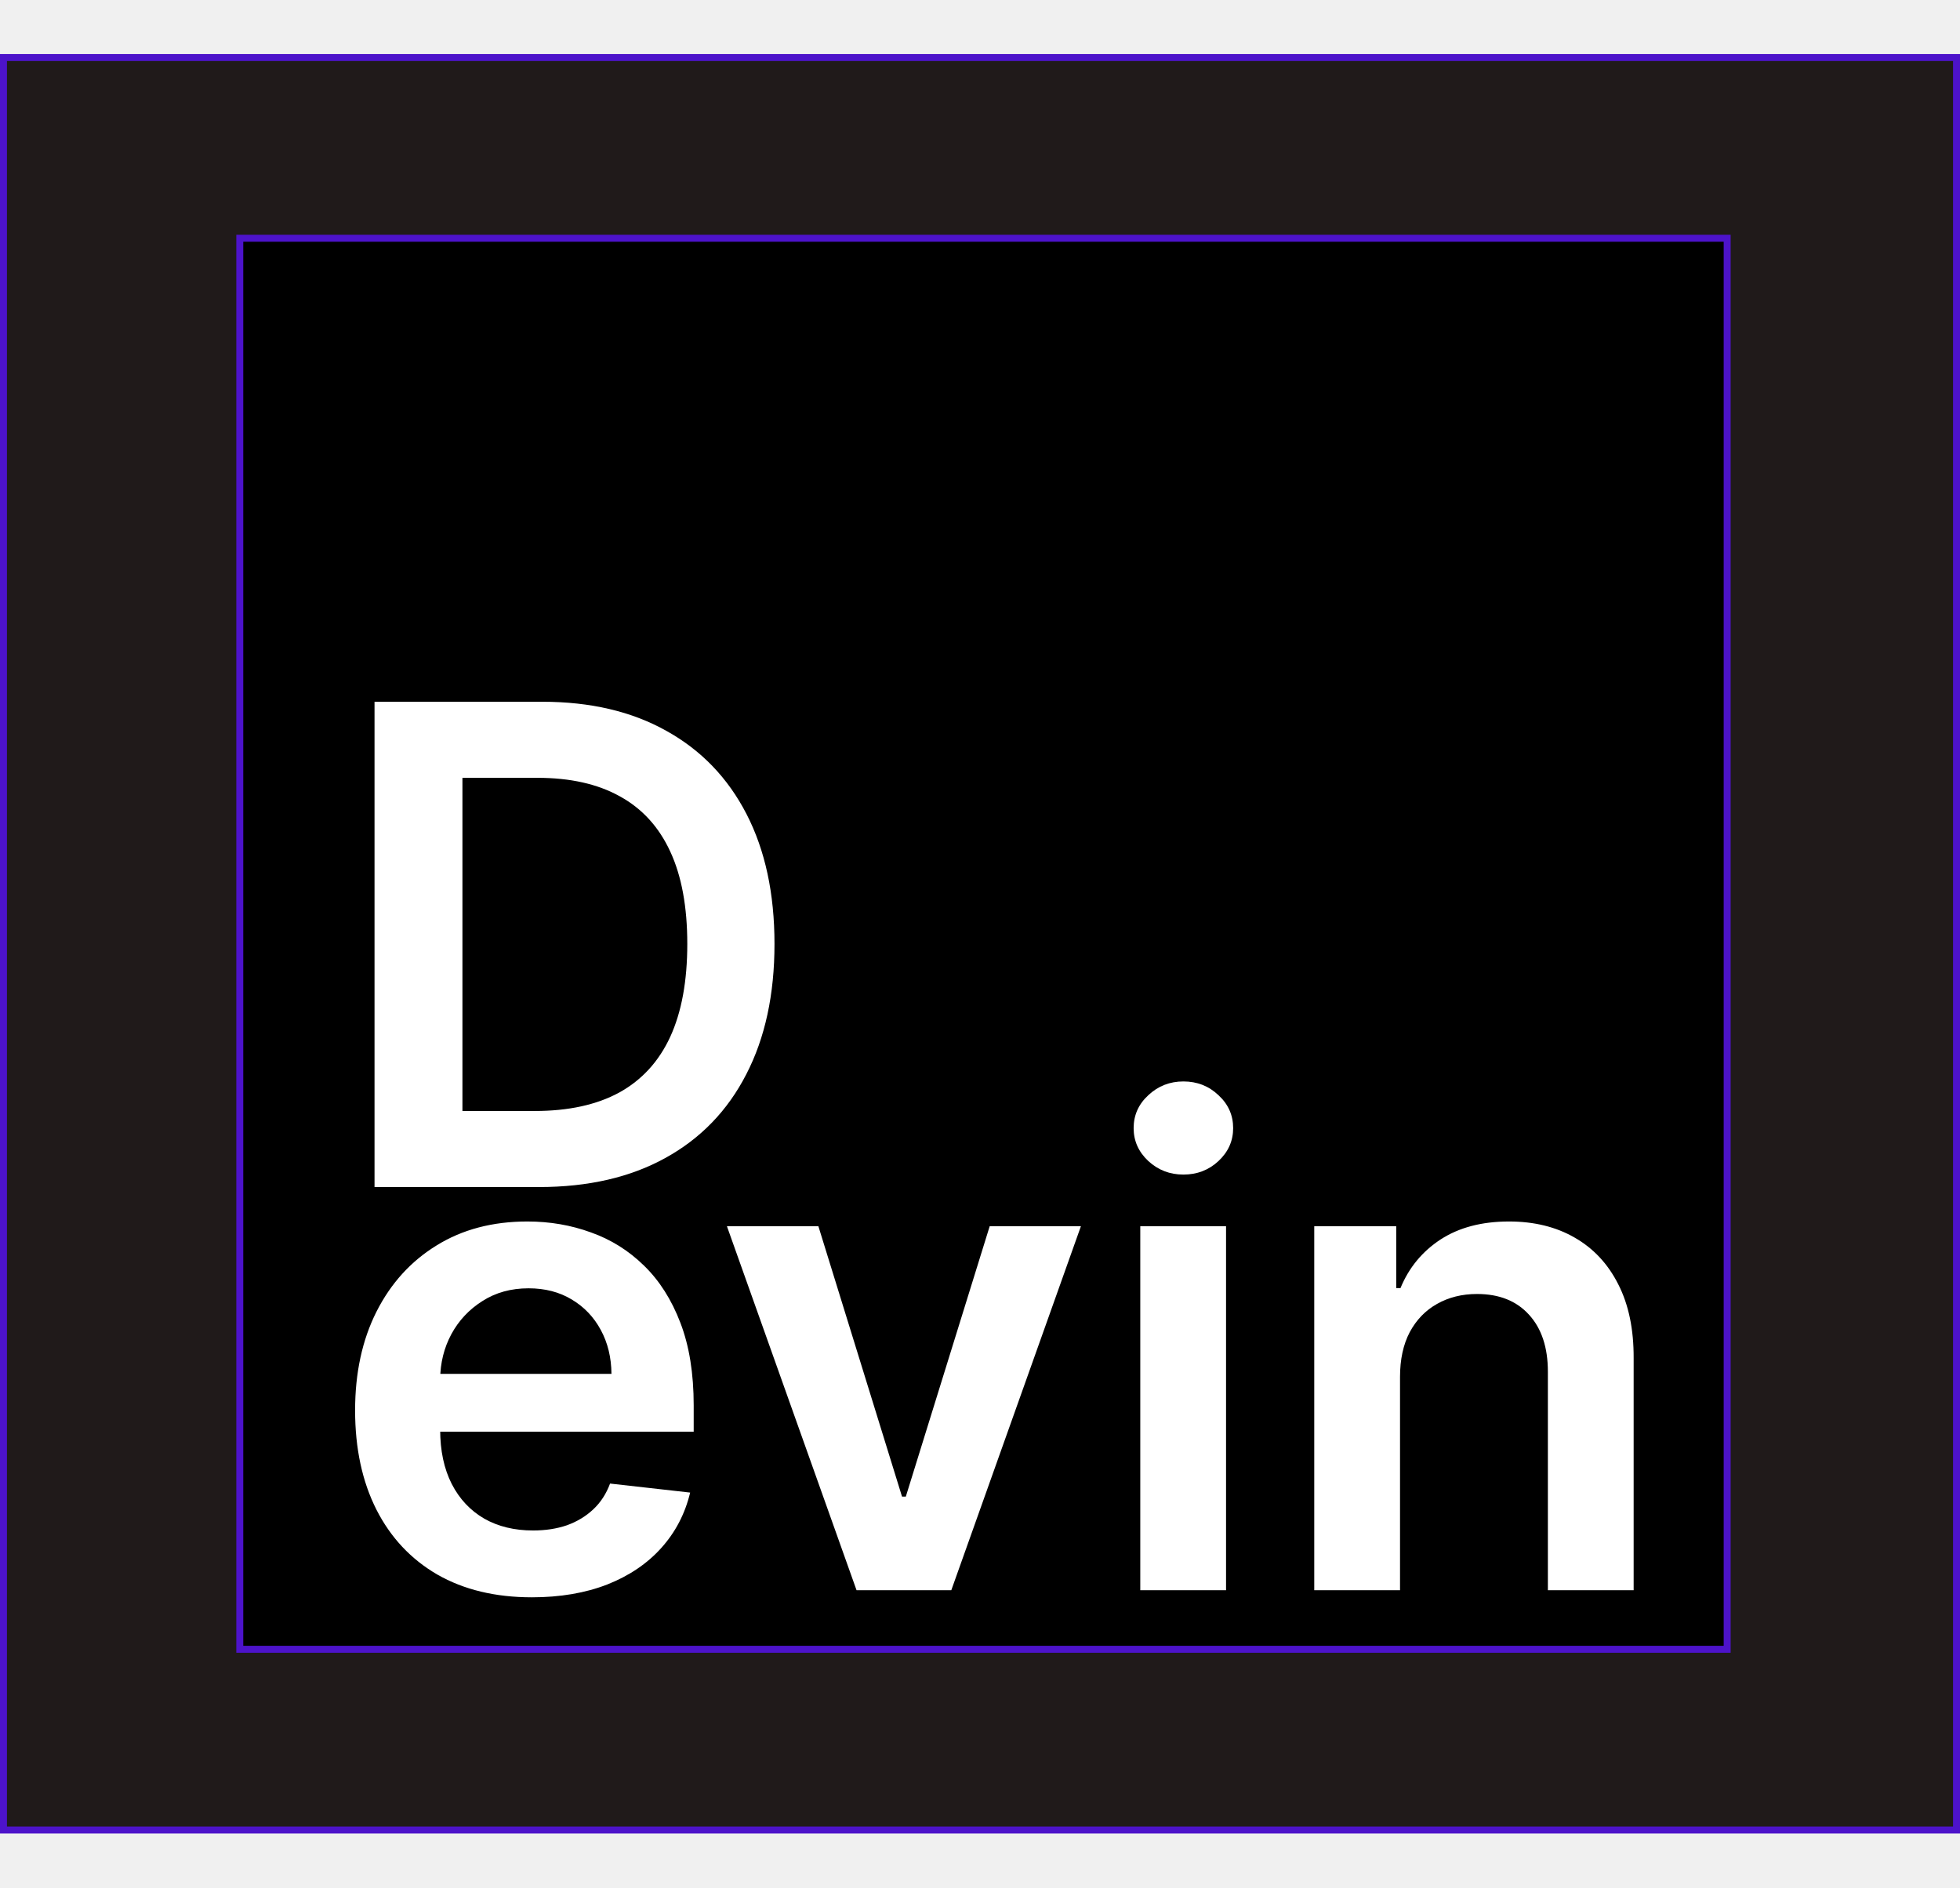
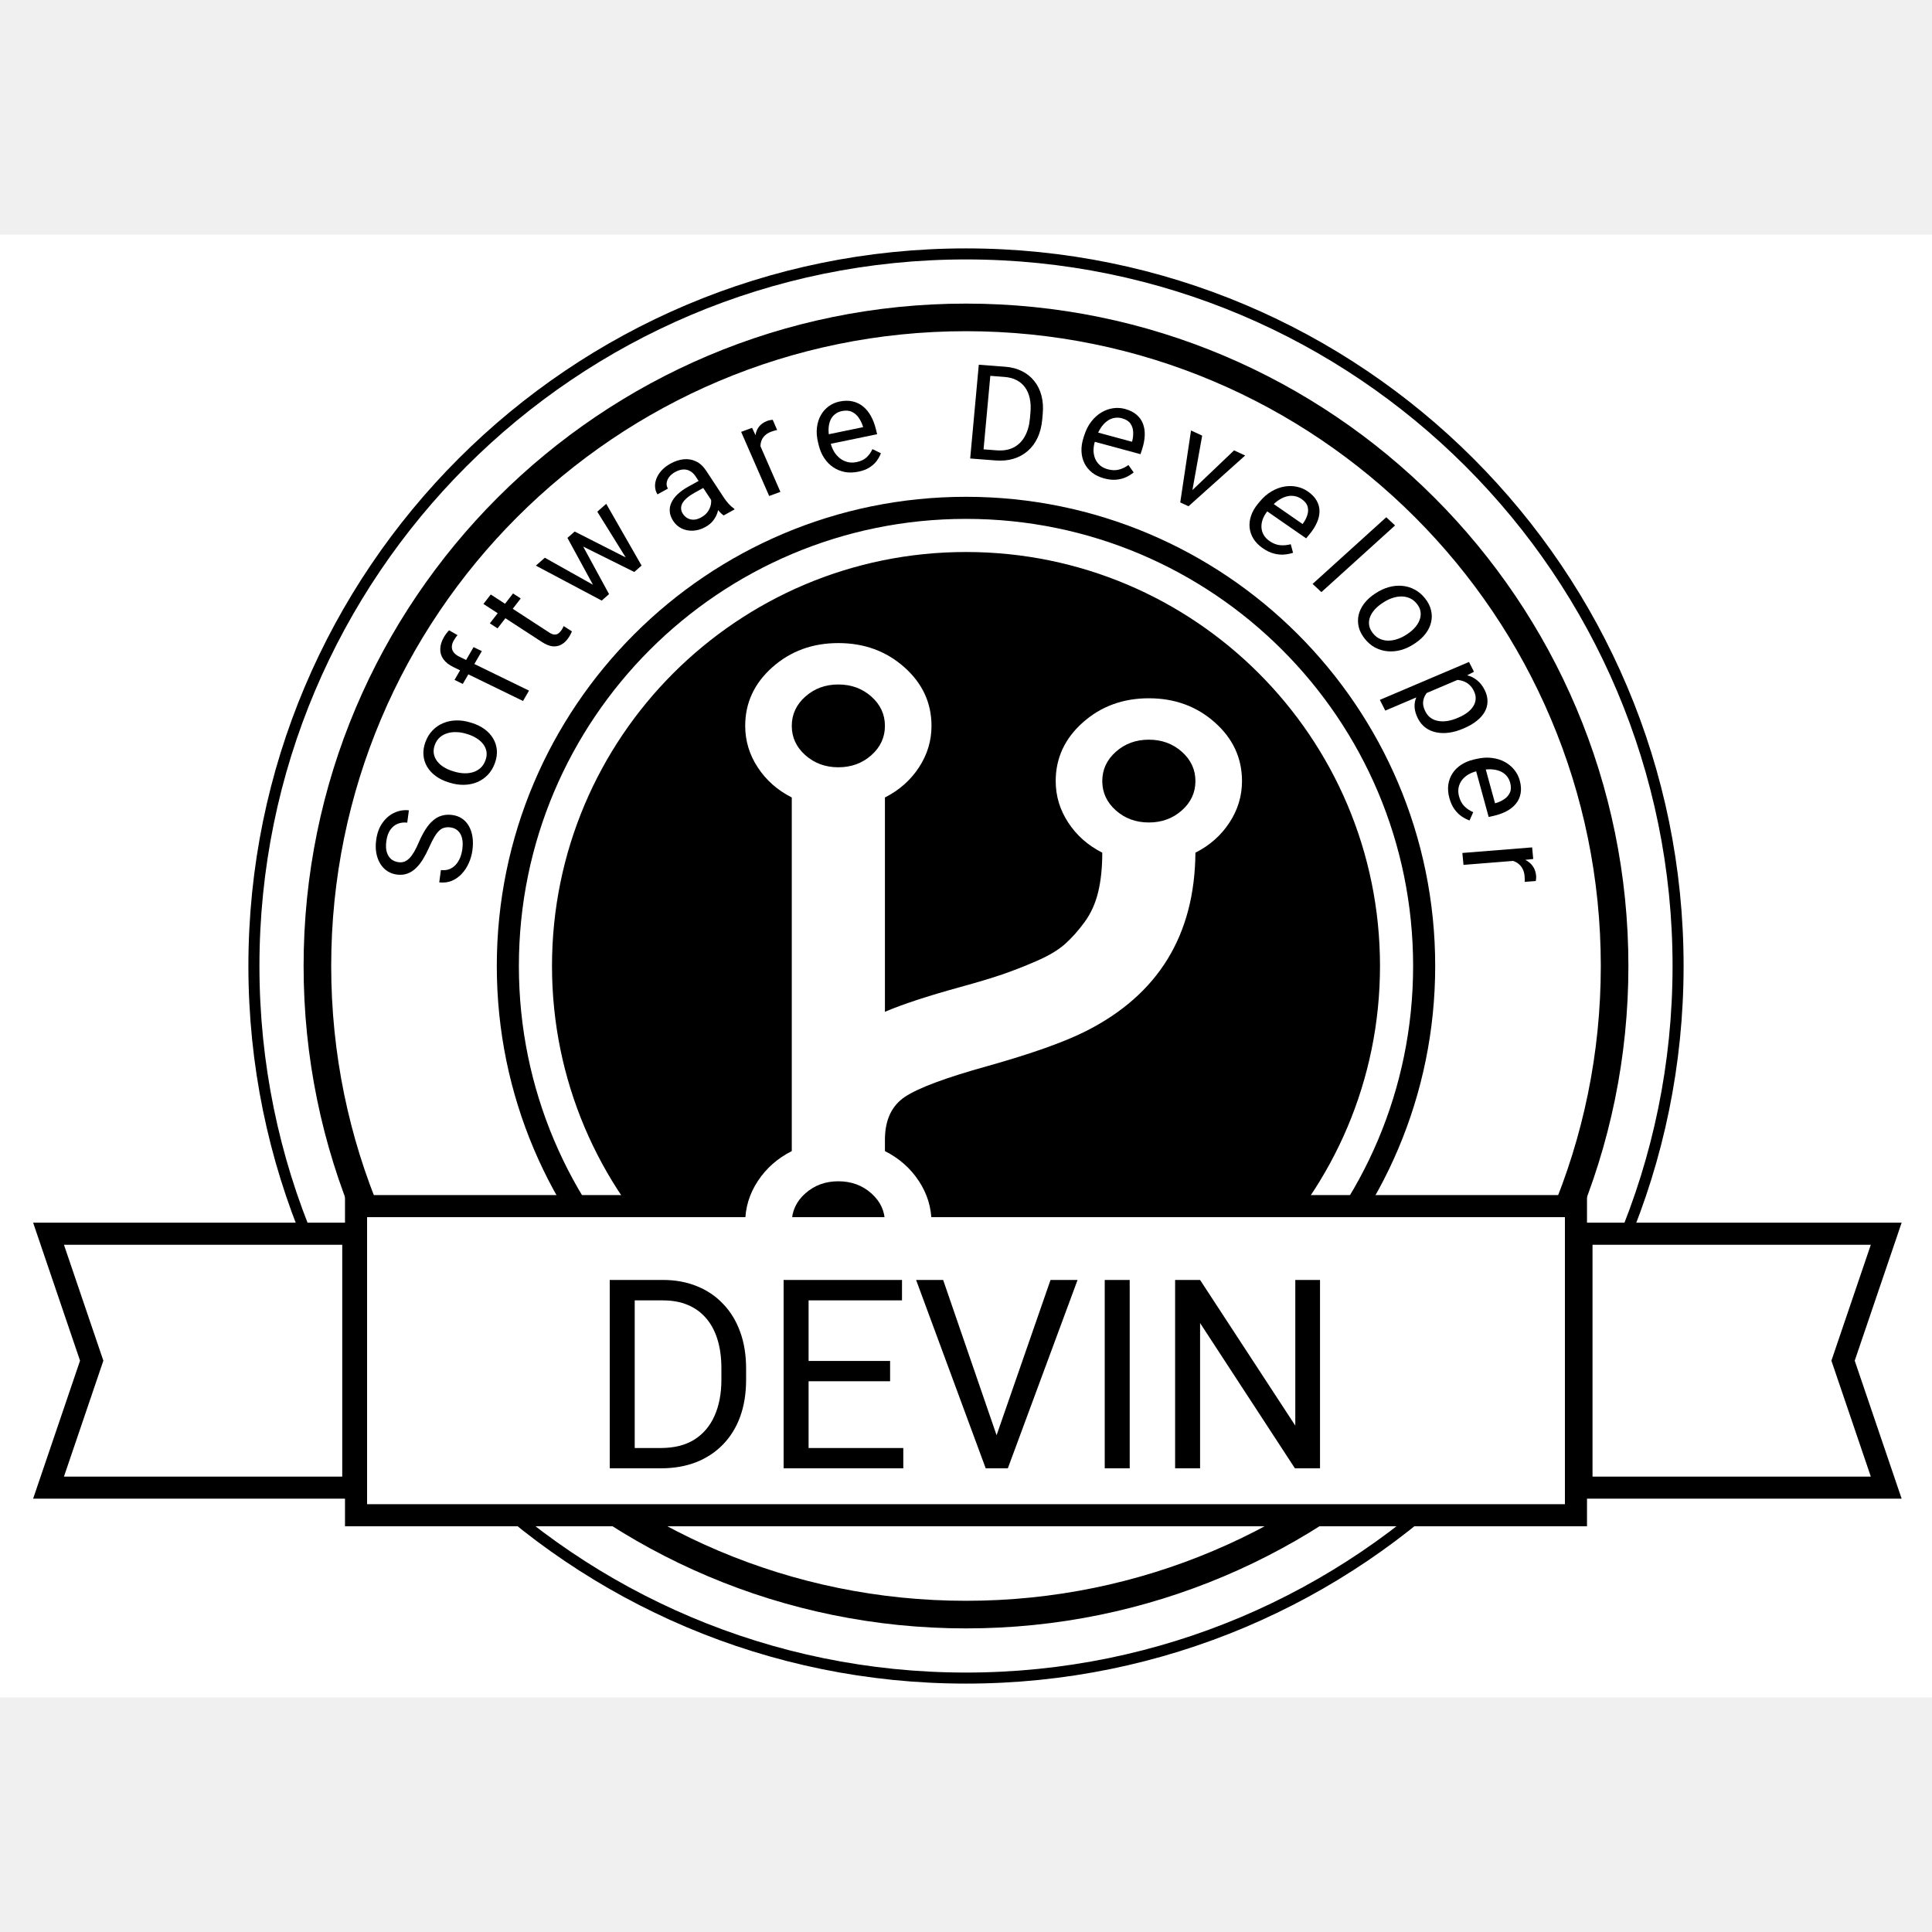
- <svg xmlns="http://www.w3.org/2000/svg" width="54" height="52" viewBox="0 0 282 256" fill="none">
-   <rect x="0.5" y="0.5" width="281" height="255" fill="#201A1A" stroke="#4D13CA" />
-   <rect x="34.5" y="26.5" width="214" height="203" fill="black" stroke="#4D13CA" />
-   <path d="M77.546 163H53.886V93.182H78.023C84.954 93.182 90.909 94.579 95.886 97.375C100.886 100.148 104.727 104.136 107.409 109.341C110.091 114.545 111.432 120.773 111.432 128.023C111.432 135.295 110.08 141.545 107.375 146.773C104.693 152 100.818 156.011 95.75 158.807C90.704 161.602 84.636 163 77.546 163ZM66.534 152.057H76.932C81.796 152.057 85.852 151.17 89.102 149.398C92.352 147.602 94.796 144.932 96.432 141.386C98.068 137.818 98.886 133.364 98.886 128.023C98.886 122.682 98.068 118.25 96.432 114.727C94.796 111.182 92.375 108.534 89.171 106.784C85.989 105.011 82.034 104.125 77.307 104.125H66.534V152.057Z" fill="white" />
-   <path d="M76.523 222.023C71.273 222.023 66.739 220.932 62.92 218.75C59.125 216.545 56.205 213.432 54.159 209.409C52.114 205.364 51.091 200.602 51.091 195.125C51.091 189.739 52.114 185.011 54.159 180.943C56.227 176.852 59.114 173.67 62.818 171.398C66.523 169.102 70.875 167.955 75.875 167.955C79.102 167.955 82.148 168.477 85.011 169.523C87.898 170.545 90.443 172.136 92.648 174.295C94.875 176.455 96.625 179.205 97.898 182.545C99.171 185.864 99.807 189.818 99.807 194.409V198.193H56.886V189.875H87.977C87.954 187.511 87.443 185.409 86.443 183.568C85.443 181.705 84.046 180.239 82.25 179.17C80.477 178.102 78.409 177.568 76.046 177.568C73.523 177.568 71.307 178.182 69.398 179.409C67.489 180.614 66 182.205 64.932 184.182C63.886 186.136 63.352 188.284 63.33 190.625V197.886C63.33 200.932 63.886 203.545 65 205.727C66.114 207.886 67.671 209.545 69.671 210.705C71.671 211.841 74.011 212.409 76.693 212.409C78.489 212.409 80.114 212.159 81.568 211.659C83.023 211.136 84.284 210.375 85.352 209.375C86.421 208.375 87.227 207.136 87.773 205.659L99.296 206.955C98.568 210 97.182 212.659 95.136 214.932C93.114 217.182 90.523 218.932 87.364 220.182C84.204 221.409 80.591 222.023 76.523 222.023ZM155.52 168.636L136.872 221H123.236L104.588 168.636H117.747L129.781 207.534H130.327L142.395 168.636H155.52ZM164.06 221V168.636H176.401V221H164.06ZM170.264 161.205C168.31 161.205 166.628 160.557 165.219 159.261C163.81 157.943 163.105 156.364 163.105 154.523C163.105 152.659 163.81 151.08 165.219 149.784C166.628 148.466 168.31 147.807 170.264 147.807C172.241 147.807 173.923 148.466 175.31 149.784C176.719 151.08 177.423 152.659 177.423 154.523C177.423 156.364 176.719 157.943 175.31 159.261C173.923 160.557 172.241 161.205 170.264 161.205ZM201.432 190.318V221H189.091V168.636H200.886V177.534H201.5C202.705 174.602 204.625 172.273 207.261 170.545C209.92 168.818 213.205 167.955 217.114 167.955C220.727 167.955 223.875 168.727 226.557 170.273C229.261 171.818 231.352 174.057 232.83 176.989C234.33 179.92 235.068 183.477 235.045 187.659V221H222.705V189.568C222.705 186.068 221.795 183.33 219.977 181.352C218.182 179.375 215.693 178.386 212.511 178.386C210.352 178.386 208.432 178.864 206.75 179.818C205.091 180.75 203.784 182.102 202.83 183.875C201.898 185.648 201.432 187.795 201.432 190.318Z" fill="white" />
+ <svg xmlns="http://www.w3.org/2000/svg" width="140" height="140" viewBox="0 0 700 530" fill="none">
+   <rect width="700" height="530" fill="white" />
+   <circle cx="350" cy="265" r="235" stroke="black" stroke-width="10" />
+   <circle cx="350" cy="265" r="166" stroke="black" stroke-width="8" />
+   <circle cx="350" cy="265" r="146" fill="black" stroke="black" stroke-width="8" />
+   <circle cx="350" cy="265" r="258" stroke="black" stroke-width="4" />
+   <path d="M668.213 409.288L683.415 454H573V362H683.415L668.213 406.712L667.775 408L668.213 409.288Z" fill="white" stroke="black" stroke-width="8" />
+   <path d="M32.787 409.288L17.585 454H128V362H17.585L32.787 406.712L33.225 408L32.787 409.288Z" fill="white" stroke="black" stroke-width="8" />
+   <rect x="129" y="352" width="442" height="112" fill="white" stroke="black" stroke-width="8" />
+   <path d="M163.112 214.771C162.32 214.681 161.605 214.726 160.966 214.905C160.313 215.067 159.698 215.422 159.12 215.97C158.544 216.502 157.959 217.269 157.367 218.271C156.777 219.258 156.141 220.522 155.46 222.064C154.738 223.68 153.983 225.128 153.196 226.406C152.393 227.683 151.531 228.757 150.609 229.627C149.688 230.498 148.681 231.13 147.587 231.525C146.493 231.92 145.287 232.043 143.967 231.894C142.647 231.744 141.465 231.336 140.42 230.667C139.376 229.999 138.51 229.114 137.823 228.015C137.122 226.898 136.634 225.609 136.358 224.147C136.083 222.685 136.062 221.087 136.296 219.353C136.638 216.813 137.418 214.716 138.634 213.062C139.837 211.39 141.285 210.178 142.979 209.426C144.656 208.673 146.38 208.397 148.15 208.597L147.549 213.057C146.276 212.912 145.113 213.056 144.062 213.487C142.995 213.917 142.108 214.65 141.401 215.686C140.678 216.72 140.203 218.081 139.975 219.769C139.76 221.364 139.823 222.707 140.165 223.799C140.506 224.891 141.054 225.739 141.807 226.344C142.563 226.932 143.469 227.286 144.525 227.406C145.239 227.487 145.911 227.413 146.541 227.186C147.157 226.941 147.757 226.53 148.339 225.951C148.924 225.357 149.492 224.588 150.045 223.644C150.6 222.685 151.166 221.531 151.742 220.181C152.544 218.323 153.373 216.734 154.229 215.416C155.085 214.098 155.992 213.038 156.952 212.234C157.898 211.414 158.928 210.847 160.042 210.533C161.143 210.201 162.354 210.11 163.673 210.26C165.055 210.416 166.267 210.836 167.31 211.52C168.353 212.204 169.2 213.11 169.852 214.237C170.504 215.364 170.949 216.68 171.187 218.185C171.412 219.672 171.404 221.306 171.164 223.087C170.953 224.651 170.528 226.167 169.888 227.636C169.251 229.088 168.414 230.385 167.377 231.525C166.343 232.65 165.139 233.512 163.765 234.111C162.379 234.693 160.839 234.888 159.147 234.697L159.748 230.237C160.913 230.369 161.945 230.258 162.844 229.904C163.727 229.548 164.493 229.014 165.141 228.301C165.79 227.573 166.314 226.728 166.712 225.767C167.096 224.788 167.361 223.757 167.508 222.673C167.719 221.109 167.68 219.761 167.391 218.628C167.103 217.494 166.593 216.604 165.86 215.955C165.13 215.29 164.214 214.896 163.112 214.771Z" fill="black" />
+   <path d="M163.016 198.607L162.501 198.449C160.753 197.912 159.224 197.164 157.913 196.206C156.588 195.244 155.544 194.123 154.783 192.845C154.007 191.561 153.557 190.158 153.434 188.635C153.296 187.107 153.531 185.514 154.138 183.856C154.751 182.184 155.616 180.776 156.732 179.634C157.839 178.472 159.124 177.594 160.589 177C162.043 176.386 163.616 176.061 165.307 176.026C166.984 175.986 168.696 176.235 170.443 176.772L170.958 176.931C172.706 177.468 174.235 178.215 175.546 179.173C176.856 180.131 177.897 181.259 178.668 182.557C179.429 183.836 179.879 185.239 180.017 186.767C180.145 188.276 179.903 189.866 179.29 191.539C178.678 193.211 177.82 194.621 176.719 195.768C175.602 196.91 174.317 197.788 172.862 198.402C171.398 198.997 169.828 199.314 168.152 199.354C166.475 199.393 164.763 199.145 163.016 198.607ZM163.992 194.378L164.508 194.536C165.717 194.908 166.911 195.12 168.089 195.172C169.251 195.219 170.345 195.09 171.371 194.785C172.402 194.465 173.312 193.954 174.102 193.25C174.877 192.541 175.471 191.622 175.885 190.492C176.294 189.377 176.42 188.33 176.263 187.352C176.097 186.354 175.705 185.45 175.088 184.64C174.471 183.83 173.683 183.123 172.725 182.518C171.757 181.894 170.668 181.396 169.458 181.024L168.943 180.866C167.748 180.498 166.567 180.298 165.399 180.266C164.222 180.214 163.117 180.348 162.086 180.668C161.046 180.968 160.13 181.47 159.341 182.174C158.556 182.864 157.957 183.773 157.543 184.903C157.135 186.018 157.014 187.074 157.18 188.072C157.351 189.055 157.75 189.962 158.377 190.791C158.994 191.601 159.79 192.31 160.763 192.92C161.721 193.525 162.798 194.011 163.992 194.378Z" fill="black" />
+   <path d="M191.674 165.228L189.497 168.978L164.296 156.705C162.652 155.904 161.433 154.947 160.639 153.832C159.838 152.696 159.464 151.448 159.515 150.087C159.553 148.718 160.003 147.291 160.866 145.804C161.117 145.372 161.396 144.953 161.703 144.548C162.018 144.129 162.353 143.738 162.709 143.374L165.773 145.126C165.538 145.376 165.301 145.676 165.061 146.027C164.829 146.365 164.611 146.709 164.407 147.061C163.944 147.858 163.713 148.629 163.712 149.375C163.706 150.099 163.933 150.764 164.392 151.37C164.852 151.975 165.545 152.503 166.472 152.955L191.674 165.228ZM171.581 149.462L174.573 150.919L167.678 162.798L164.686 161.341L171.581 149.462Z" fill="black" />
+   <path d="M185.883 130.018L188.672 131.833L180.271 142.668L177.481 140.853L185.883 130.018ZM175.158 133.824L177.815 130.398L198.974 144.163C199.694 144.631 200.319 144.88 200.848 144.909C201.378 144.937 201.831 144.823 202.207 144.567C202.584 144.31 202.92 143.99 203.217 143.607C203.437 143.323 203.641 143.01 203.828 142.667C204.011 142.303 204.145 142.029 204.231 141.843L207.212 143.754C207.093 144.085 206.9 144.499 206.634 144.994C206.391 145.486 206.03 146.041 205.551 146.658C204.9 147.498 204.125 148.154 203.225 148.628C202.326 149.102 201.301 149.28 200.15 149.163C198.996 149.026 197.712 148.497 196.297 147.576L175.158 133.824Z" fill="black" />
+   <path d="M215.783 128.594L205.595 109.886L207.744 107.999L210.321 111.236L220.675 130.264L218.579 132.105L215.783 128.594ZM197.407 117.078L216.833 127.983L220.217 130.666L218.016 132.6L194.149 119.939L197.407 117.078ZM227.562 118.342L216.408 100.39L219.648 97.544L232.456 119.917L230.272 121.835L227.562 118.342ZM208.219 107.582L227.838 117.541L231.892 120.412L229.814 122.237L209.318 112.054L205.93 109.592L208.219 107.582Z" fill="black" />
+   <path d="M259.189 98.475L252.011 87.571C251.461 86.736 250.806 86.11 250.047 85.692C249.293 85.255 248.455 85.059 247.534 85.105C246.613 85.151 245.64 85.457 244.614 86.024C243.657 86.552 242.919 87.174 242.4 87.887C241.895 88.593 241.605 89.314 241.529 90.049C241.468 90.778 241.63 91.435 242.017 92.023L238.221 94.119C237.723 93.362 237.434 92.498 237.355 91.528C237.275 90.557 237.421 89.56 237.792 88.537C238.168 87.493 238.78 86.496 239.629 85.547C240.482 84.577 241.579 83.722 242.92 82.982C244.534 82.091 246.128 81.566 247.703 81.408C249.291 81.243 250.782 81.496 252.175 82.168C253.574 82.82 254.793 83.935 255.832 85.514L262.327 95.381C262.791 96.086 263.346 96.802 263.994 97.53C264.654 98.251 265.304 98.826 265.942 99.257L266.148 99.57L262.188 101.757C261.722 101.445 261.206 100.974 260.641 100.342C260.068 99.698 259.584 99.076 259.189 98.475ZM253.776 88.892L255.492 91.414L251.655 93.533C250.575 94.13 249.666 94.747 248.93 95.385C248.185 96.01 247.633 96.644 247.273 97.288C246.913 97.931 246.746 98.584 246.772 99.246C246.789 99.896 247.012 100.546 247.442 101.199C247.88 101.865 248.436 102.385 249.112 102.759C249.787 103.133 250.547 103.31 251.391 103.289C252.24 103.247 253.129 102.969 254.06 102.456C255.222 101.814 256.093 101.012 256.673 100.051C257.253 99.091 257.579 98.127 257.652 97.162C257.739 96.188 257.593 95.371 257.213 94.708L259.98 95.556C260.245 96.157 260.385 96.907 260.399 97.807C260.413 98.707 260.267 99.66 259.959 100.666C259.657 101.651 259.153 102.615 258.448 103.556C257.749 104.476 256.797 105.268 255.593 105.933C254.089 106.764 252.584 107.212 251.079 107.278C249.588 107.336 248.219 107.069 246.971 106.477C245.729 105.864 244.721 104.97 243.948 103.796C243.2 102.66 242.775 101.534 242.674 100.415C242.563 99.284 242.756 98.19 243.254 97.132C243.743 96.061 244.504 95.036 245.537 94.056C246.57 93.076 247.846 92.166 249.365 91.328L253.776 88.892Z" fill="black" />
+   <path d="M274.196 73.625L282.754 93.212L278.683 94.705L268.529 71.467L272.49 70.015L274.196 73.625ZM279.982 67.119L281.574 70.821C281.205 70.873 280.864 70.948 280.549 71.047C280.243 71.126 279.9 71.235 279.518 71.375C278.579 71.719 277.813 72.166 277.219 72.716C276.626 73.266 276.192 73.89 275.918 74.588C275.645 75.287 275.518 76.048 275.537 76.871C275.565 77.675 275.719 78.515 276.001 79.392L275.138 80.456C274.525 79.053 274.089 77.684 273.829 76.351C273.585 75.012 273.557 73.76 273.745 72.594C273.928 71.415 274.365 70.39 275.058 69.522C275.759 68.634 276.755 67.953 278.046 67.48C278.339 67.372 278.693 67.284 279.105 67.216C279.512 67.133 279.804 67.101 279.982 67.119Z" fill="black" />
+   <path d="M310.993 85.905C309.264 86.262 307.625 86.298 306.075 86.013C304.537 85.708 303.132 85.13 301.86 84.276C300.604 83.42 299.529 82.319 298.635 80.973C297.741 79.627 297.081 78.089 296.655 76.359L296.419 75.404C295.926 73.401 295.786 71.557 295.998 69.871C296.206 68.169 296.688 66.667 297.445 65.363C298.201 64.058 299.16 62.991 300.323 62.161C301.485 61.331 302.763 60.773 304.155 60.485C305.93 60.118 307.535 60.105 308.97 60.447C310.42 60.785 311.692 61.415 312.788 62.337C313.879 63.243 314.805 64.391 315.565 65.781C316.322 67.155 316.913 68.707 317.339 70.436L317.804 72.325L299.258 76.156L298.412 72.72L312.712 69.766L312.633 69.448C312.303 68.368 311.812 67.353 311.16 66.404C310.523 65.451 309.702 64.728 308.696 64.234C307.69 63.74 306.46 63.644 305.007 63.944C304.043 64.143 303.206 64.531 302.496 65.109C301.782 65.671 301.231 66.406 300.844 67.315C300.457 68.224 300.242 69.281 300.201 70.485C300.16 71.689 300.323 73.035 300.689 74.522L300.924 75.478C301.212 76.646 301.643 77.713 302.219 78.678C302.806 79.625 303.508 80.42 304.326 81.064C305.159 81.706 306.081 82.153 307.092 82.406C308.119 82.657 309.214 82.662 310.376 82.421C311.876 82.112 313.071 81.546 313.962 80.724C314.854 79.902 315.564 78.902 316.094 77.725L319.164 79.219C318.826 80.134 318.334 81.041 317.687 81.94C317.04 82.838 316.168 83.64 315.071 84.345C313.99 85.047 312.63 85.567 310.993 85.905Z" fill="black" />
+   <path d="M360.724 81.829L353.62 81.282L354.003 77.621L361.06 78.165C363.49 78.352 365.562 78.003 367.275 77.116C368.99 76.214 370.336 74.876 371.315 73.103C372.311 71.315 372.922 69.184 373.15 66.71L373.34 64.633C373.519 62.688 373.444 60.943 373.115 59.397C372.788 57.837 372.22 56.5 371.413 55.388C370.606 54.26 369.574 53.374 368.315 52.728C367.072 52.084 365.609 51.697 363.927 51.568L356.262 50.977L356.601 47.289L364.265 47.88C366.493 48.051 368.492 48.582 370.262 49.47C372.033 50.343 373.516 51.531 374.712 53.033C375.924 54.521 376.798 56.281 377.333 58.312C377.87 60.328 378.025 62.565 377.799 65.023L377.613 67.054C377.387 69.512 376.825 71.702 375.927 73.623C375.03 75.528 373.841 77.121 372.358 78.401C370.891 79.683 369.173 80.624 367.204 81.224C365.252 81.81 363.092 82.012 360.724 81.829ZM359.148 47.486L356.027 81.467L351.517 81.12L354.638 47.138L359.148 47.486Z" fill="black" />
+   <path d="M400.037 88.33C398.333 87.868 396.879 87.167 395.674 86.225C394.489 85.273 393.567 84.142 392.908 82.832C392.264 81.525 391.909 80.087 391.842 78.516C391.776 76.946 392.016 75.313 392.564 73.618L392.867 72.681C393.501 70.719 394.359 69.052 395.442 67.68C396.53 66.293 397.752 65.201 399.109 64.405C400.465 63.608 401.873 63.108 403.333 62.906C404.792 62.703 406.208 62.788 407.58 63.16C409.33 63.634 410.742 64.341 411.816 65.279C412.906 66.221 413.685 67.338 414.154 68.629C414.627 69.905 414.826 71.318 414.752 72.866C414.683 74.4 414.375 76.014 413.827 77.709L413.229 79.56L394.951 74.605L396.04 71.237L410.132 75.058L410.233 74.746C410.519 73.659 410.629 72.557 410.564 71.44C410.513 70.326 410.179 69.33 409.561 68.451C408.943 67.572 407.918 66.938 406.485 66.55C405.535 66.292 404.595 66.256 403.666 66.441C402.742 66.611 401.869 67.004 401.046 67.622C400.223 68.24 399.473 69.064 398.796 70.093C398.119 71.122 397.545 72.365 397.074 73.822L396.771 74.759C396.402 75.904 396.212 77.025 396.202 78.121C396.211 79.208 396.403 80.214 396.776 81.139C397.165 82.07 397.734 82.871 398.484 83.543C399.25 84.219 400.206 84.713 401.352 85.024C402.83 85.425 404.178 85.466 405.395 85.15C406.613 84.833 407.767 84.281 408.858 83.493L410.75 86.165C409.968 86.81 409.054 87.379 408.009 87.872C406.964 88.365 405.774 88.673 404.439 88.796C403.118 88.923 401.651 88.768 400.037 88.33Z" fill="black" />
+   <path d="M430.472 94.052L447.122 78.184L451.142 80.044L430.624 98.424L427.986 97.204L430.472 94.052ZM435.571 72.841L431.649 94.725L430.262 98.257L427.625 97.037L431.53 70.972L435.571 72.841Z" fill="black" />
+   <path d="M457.534 113.634C456.083 112.628 454.956 111.487 454.152 110.211C453.371 108.931 452.905 107.576 452.753 106.146C452.615 104.724 452.798 103.279 453.304 101.811C453.809 100.343 454.629 98.922 455.763 97.548L456.39 96.789C457.703 95.199 459.122 93.957 460.648 93.062C462.183 92.156 463.74 91.568 465.316 91.296C466.893 91.025 468.412 91.044 469.871 91.355C471.331 91.665 472.646 92.225 473.814 93.035C475.304 94.067 476.39 95.198 477.071 96.427C477.765 97.665 478.1 98.958 478.078 100.306C478.065 101.642 477.743 103.01 477.112 104.41C476.491 105.798 475.614 107.179 474.48 108.553L473.241 110.053L457.674 99.269L459.927 96.54L471.93 104.855L472.139 104.602C472.804 103.699 473.307 102.722 473.65 101.671C474.005 100.629 474.049 99.599 473.78 98.579C473.511 97.56 472.767 96.627 471.546 95.782C470.737 95.222 469.858 94.868 468.909 94.722C467.969 94.564 466.997 94.629 465.991 94.917C464.986 95.206 463.975 95.708 462.96 96.425C461.944 97.142 460.948 98.091 459.973 99.272L459.347 100.031C458.581 100.959 457.994 101.925 457.588 102.932C457.204 103.935 457.021 104.926 457.041 105.905C457.073 106.893 457.323 107.825 457.793 108.699C458.275 109.582 459.004 110.362 459.98 111.038C461.239 111.91 462.504 112.407 463.776 112.531C465.047 112.654 466.343 112.538 467.665 112.185L468.495 115.288C467.518 115.615 466.444 115.828 465.273 115.926C464.102 116.024 462.86 115.902 461.546 115.56C460.246 115.228 458.909 114.586 457.534 113.634Z" fill="black" />
+   <path d="M505.462 105.374L478.771 129.532L475.574 126.568L502.265 102.41L505.462 105.374Z" fill="black" />
+   <path d="M497.985 130.238L498.433 129.939C499.954 128.924 501.529 128.191 503.16 127.74C504.803 127.28 506.417 127.12 508.001 127.261C509.598 127.394 511.106 127.838 512.524 128.596C513.955 129.344 515.22 130.41 516.319 131.791C517.427 133.186 518.151 134.621 518.49 136.098C518.852 137.579 518.857 139.036 518.505 140.469C518.175 141.906 517.519 143.27 516.537 144.561C515.568 145.844 514.323 146.993 512.802 148.008L512.354 148.307C510.833 149.322 509.258 150.055 507.627 150.506C505.997 150.957 504.378 151.111 502.771 150.966C501.187 150.826 499.679 150.381 498.248 149.632C496.84 148.887 495.582 147.817 494.473 146.423C493.364 145.029 492.634 143.598 492.282 142.129C491.943 140.652 491.938 139.195 492.268 137.759C492.62 136.326 493.281 134.968 494.25 133.685C495.219 132.402 496.464 131.253 497.985 130.238ZM501.132 133.333L500.683 133.632C499.631 134.334 498.729 135.114 497.978 135.971C497.24 136.819 496.698 137.714 496.353 138.655C496.017 139.609 495.923 140.58 496.071 141.566C496.233 142.544 496.688 143.504 497.436 144.446C498.176 145.375 499.024 146.054 499.981 146.483C500.961 146.914 501.993 147.124 503.078 147.112C504.162 147.1 505.258 146.902 506.366 146.518C507.496 146.139 508.588 145.597 509.64 144.895L510.089 144.596C511.129 143.902 512.013 143.125 512.741 142.265C513.492 141.408 514.035 140.503 514.371 139.549C514.729 138.598 514.834 137.63 514.686 136.643C514.548 135.668 514.104 134.71 513.355 133.769C512.616 132.839 511.757 132.159 510.777 131.727C509.806 131.307 508.768 131.102 507.66 131.111C506.576 131.123 505.473 131.325 504.353 131.717C503.245 132.1 502.172 132.639 501.132 133.333Z" fill="black" />
+   <path d="M529.735 160.635L501.912 172.468L499.941 168.58L532.25 154.839L534.052 158.392L529.735 160.635ZM530.472 178.847L530.019 179.039C528.323 179.761 526.649 180.235 524.999 180.463C523.364 180.684 521.823 180.645 520.378 180.345C518.939 180.059 517.65 179.497 516.509 178.661C515.368 177.825 514.441 176.703 513.728 175.295C513 173.86 512.602 172.487 512.532 171.179C512.463 169.87 512.702 168.633 513.248 167.469C513.794 166.305 514.604 165.215 515.68 164.199C516.762 163.196 518.08 162.263 519.635 161.398L522.05 160.371C523.861 159.804 525.565 159.46 527.164 159.339C528.763 159.218 530.235 159.329 531.58 159.672C532.947 160.023 534.157 160.635 535.211 161.508C536.28 162.375 537.175 163.519 537.895 164.94C538.616 166.362 538.968 167.745 538.951 169.091C538.948 170.431 538.613 171.7 537.944 172.899C537.276 174.098 536.304 175.197 535.028 176.197C533.774 177.205 532.255 178.088 530.472 178.847ZM528.048 175.151L528.501 174.958C529.666 174.463 530.699 173.88 531.599 173.209C532.515 172.531 533.233 171.777 533.755 170.945C534.299 170.121 534.599 169.231 534.656 168.275C534.728 167.312 534.495 166.302 533.958 165.242C533.464 164.267 532.86 163.49 532.148 162.912C531.442 162.348 530.668 161.941 529.824 161.69C528.995 161.433 528.125 161.303 527.215 161.3C526.326 161.306 525.447 161.4 524.579 161.583L518.993 163.959C518.127 164.665 517.376 165.459 516.739 166.34C516.116 167.215 515.744 168.186 515.621 169.255C515.513 170.317 515.78 171.483 516.423 172.751C516.953 173.796 517.632 174.6 518.459 175.163C519.308 175.734 520.251 176.095 521.289 176.247C522.334 176.412 523.427 176.396 524.568 176.199C525.724 175.996 526.884 175.646 528.048 175.151Z" fill="black" />
+   <path d="M525.142 204.167C524.675 202.464 524.541 200.853 524.74 199.334C524.958 197.826 525.464 196.452 526.258 195.213C527.055 193.988 528.113 192.944 529.43 192.081C530.748 191.217 532.274 190.586 534.01 190.187L534.97 189.966C536.98 189.504 538.85 189.387 540.579 189.614C542.324 189.838 543.883 190.329 545.256 191.086C546.629 191.844 547.772 192.799 548.687 193.95C549.601 195.101 550.246 196.363 550.622 197.734C551.101 199.482 551.209 201.059 550.947 202.465C550.688 203.886 550.123 205.129 549.249 206.195C548.391 207.257 547.277 208.154 545.907 208.886C544.553 209.613 543.007 210.177 541.271 210.576L539.375 211.012L534.372 192.747L537.821 191.954L541.679 206.037L541.999 205.963C543.079 205.651 544.083 205.18 545.011 204.55C545.943 203.935 546.631 203.137 547.074 202.154C547.517 201.171 547.542 199.964 547.15 198.532C546.89 197.583 546.445 196.756 545.815 196.052C545.2 195.344 544.418 194.795 543.47 194.404C542.521 194.014 541.432 193.791 540.203 193.737C538.974 193.683 537.614 193.828 536.122 194.171L535.162 194.391C533.99 194.661 532.929 195.073 531.98 195.627C531.051 196.193 530.282 196.875 529.675 197.671C529.072 198.482 528.671 199.383 528.473 200.374C528.279 201.38 528.339 202.455 528.653 203.601C529.057 205.077 529.705 206.258 530.594 207.143C531.484 208.028 532.545 208.737 533.775 209.271L532.436 212.27C531.485 211.928 530.532 211.434 529.578 210.789C528.624 210.143 527.756 209.277 526.973 208.192C526.194 207.121 525.583 205.78 525.142 204.167Z" fill="black" />
+   <path d="M551.559 226.66L530.251 228.362L529.841 224.045L555.119 222.026L555.519 226.226L551.559 226.66ZM556.421 234.218L552.401 234.515C552.444 234.151 552.459 233.805 552.443 233.478C552.445 233.164 552.426 232.805 552.388 232.401C552.293 231.405 552.053 230.539 551.669 229.801C551.285 229.064 550.788 228.453 550.177 227.969C549.566 227.485 548.856 227.119 548.047 226.87C547.256 226.635 546.397 226.508 545.469 226.488L544.652 225.331C546.179 225.209 547.626 225.242 548.993 225.431C550.362 225.635 551.591 226.015 552.68 226.57C553.784 227.125 554.671 227.869 555.341 228.803C556.027 229.751 556.436 230.91 556.566 232.278C556.596 232.59 556.591 232.95 556.552 233.361C556.528 233.77 556.484 234.056 556.421 234.218Z" fill="black" />
+   <g clip-path="url(#clip0_101_82)">
+     <path d="M320.625 358C320.625 353.833 318.984 350.292 315.703 347.375C312.422 344.458 308.437 343 303.75 343C299.063 343 295.078 344.458 291.797 347.375C288.516 350.292 286.875 353.833 286.875 358C286.875 362.167 288.516 365.708 291.797 368.625C295.078 371.542 299.063 373 303.75 373C308.437 373 312.422 371.542 315.703 368.625C318.984 365.708 320.625 362.167 320.625 358ZM320.625 178C320.625 173.833 318.984 170.292 315.703 167.375C312.422 164.458 308.437 163 303.75 163C299.063 163 295.078 164.458 291.797 167.375C288.516 170.292 286.875 173.833 286.875 178C286.875 182.167 288.516 185.708 291.797 188.625C295.078 191.542 299.063 193 303.75 193C308.437 193 312.422 191.542 315.703 188.625C318.984 185.708 320.625 182.167 320.625 178ZM433.125 198C433.125 193.833 431.484 190.292 428.203 187.375C424.922 184.458 420.937 183 416.25 183C411.563 183 407.578 184.458 404.297 187.375C401.016 190.292 399.375 193.833 399.375 198C399.375 202.167 401.016 205.708 404.297 208.625C407.578 211.542 411.563 213 416.25 213C420.937 213 424.922 211.542 428.203 208.625C431.484 205.708 433.125 202.167 433.125 198ZM450 198C450 203.417 448.477 208.443 445.43 213.078C442.383 217.714 438.281 221.333 433.125 223.938C432.891 253.833 419.648 275.396 393.398 288.625C385.547 292.583 373.652 296.802 357.715 301.281C342.715 305.448 332.783 309.146 327.92 312.375C323.057 315.604 320.625 320.812 320.625 328V332.062C325.781 334.667 329.883 338.286 332.93 342.922C335.977 347.557 337.5 352.583 337.5 358C337.5 366.333 334.219 373.417 327.656 379.25C321.094 385.083 313.125 388 303.75 388C294.375 388 286.406 385.083 279.844 379.25C273.281 373.417 270 366.333 270 358C270 352.583 271.523 347.557 274.57 342.922C277.617 338.286 281.719 334.667 286.875 332.062V203.938C281.719 201.333 277.617 197.714 274.57 193.078C271.523 188.443 270 183.417 270 178C270 169.667 273.281 162.583 279.844 156.75C286.406 150.917 294.375 148 303.75 148C313.125 148 321.094 150.917 327.656 156.75C334.219 162.583 337.5 169.667 337.5 178C337.5 183.417 335.977 188.443 332.93 193.078C329.883 197.714 325.781 201.333 320.625 203.938V281.594C326.953 278.885 335.977 275.917 347.695 272.688C354.141 270.917 359.268 269.38 363.076 268.078C366.885 266.776 371.016 265.161 375.469 263.234C379.922 261.307 383.379 259.25 385.84 257.062C388.301 254.875 390.674 252.219 392.959 249.094C395.244 245.969 396.885 242.349 397.881 238.234C398.877 234.12 399.375 229.354 399.375 223.938C394.219 221.333 390.117 217.714 387.07 213.078C384.023 208.443 382.5 203.417 382.5 198C382.5 189.667 385.781 182.583 392.344 176.75C398.906 170.917 406.875 168 416.25 168C425.625 168 433.594 170.917 440.156 176.75C446.719 182.583 450 189.667 450 198Z" fill="white" />
+   </g>
+   <path d="M239.391 447H225.141L225.234 439.641H239.391C244.266 439.641 248.328 438.625 251.578 436.594C254.828 434.531 257.266 431.656 258.891 427.969C260.547 424.25 261.375 419.906 261.375 414.938V410.766C261.375 406.859 260.906 403.391 259.969 400.359C259.031 397.297 257.656 394.719 255.844 392.625C254.031 390.5 251.812 388.891 249.188 387.797C246.594 386.703 243.609 386.156 240.234 386.156H224.859V378.75H240.234C244.703 378.75 248.781 379.5 252.469 381C256.156 382.469 259.328 384.609 261.984 387.422C264.672 390.203 266.734 393.578 268.172 397.547C269.609 401.484 270.328 405.922 270.328 410.859V414.938C270.328 419.875 269.609 424.328 268.172 428.297C266.734 432.234 264.656 435.594 261.938 438.375C259.25 441.156 256 443.297 252.188 444.797C248.406 446.266 244.141 447 239.391 447ZM229.969 378.75V447H220.922V378.75H229.969ZM327.281 439.641V447H291.141V439.641H327.281ZM292.969 378.75V447H283.922V378.75H292.969ZM322.5 408.094V415.453H291.141V408.094H322.5ZM326.812 378.75V386.156H291.141V378.75H326.812ZM360.516 436.641L380.625 378.75H390.422L365.156 447H358.172L360.516 436.641ZM341.719 378.75L361.641 436.641L364.125 447H357.141L331.922 378.75H341.719ZM409.312 378.75V447H400.266V378.75H409.312ZM478.266 378.75V447H469.172L434.812 394.359V447H425.766V378.75H434.812L469.312 431.531V378.75H478.266Z" fill="black" />
+   <defs>
+     <clipPath id="clip0_101_82">
+       <rect width="180" height="240" fill="white" transform="translate(270 148)" />
+     </clipPath>
+   </defs>
</svg>
